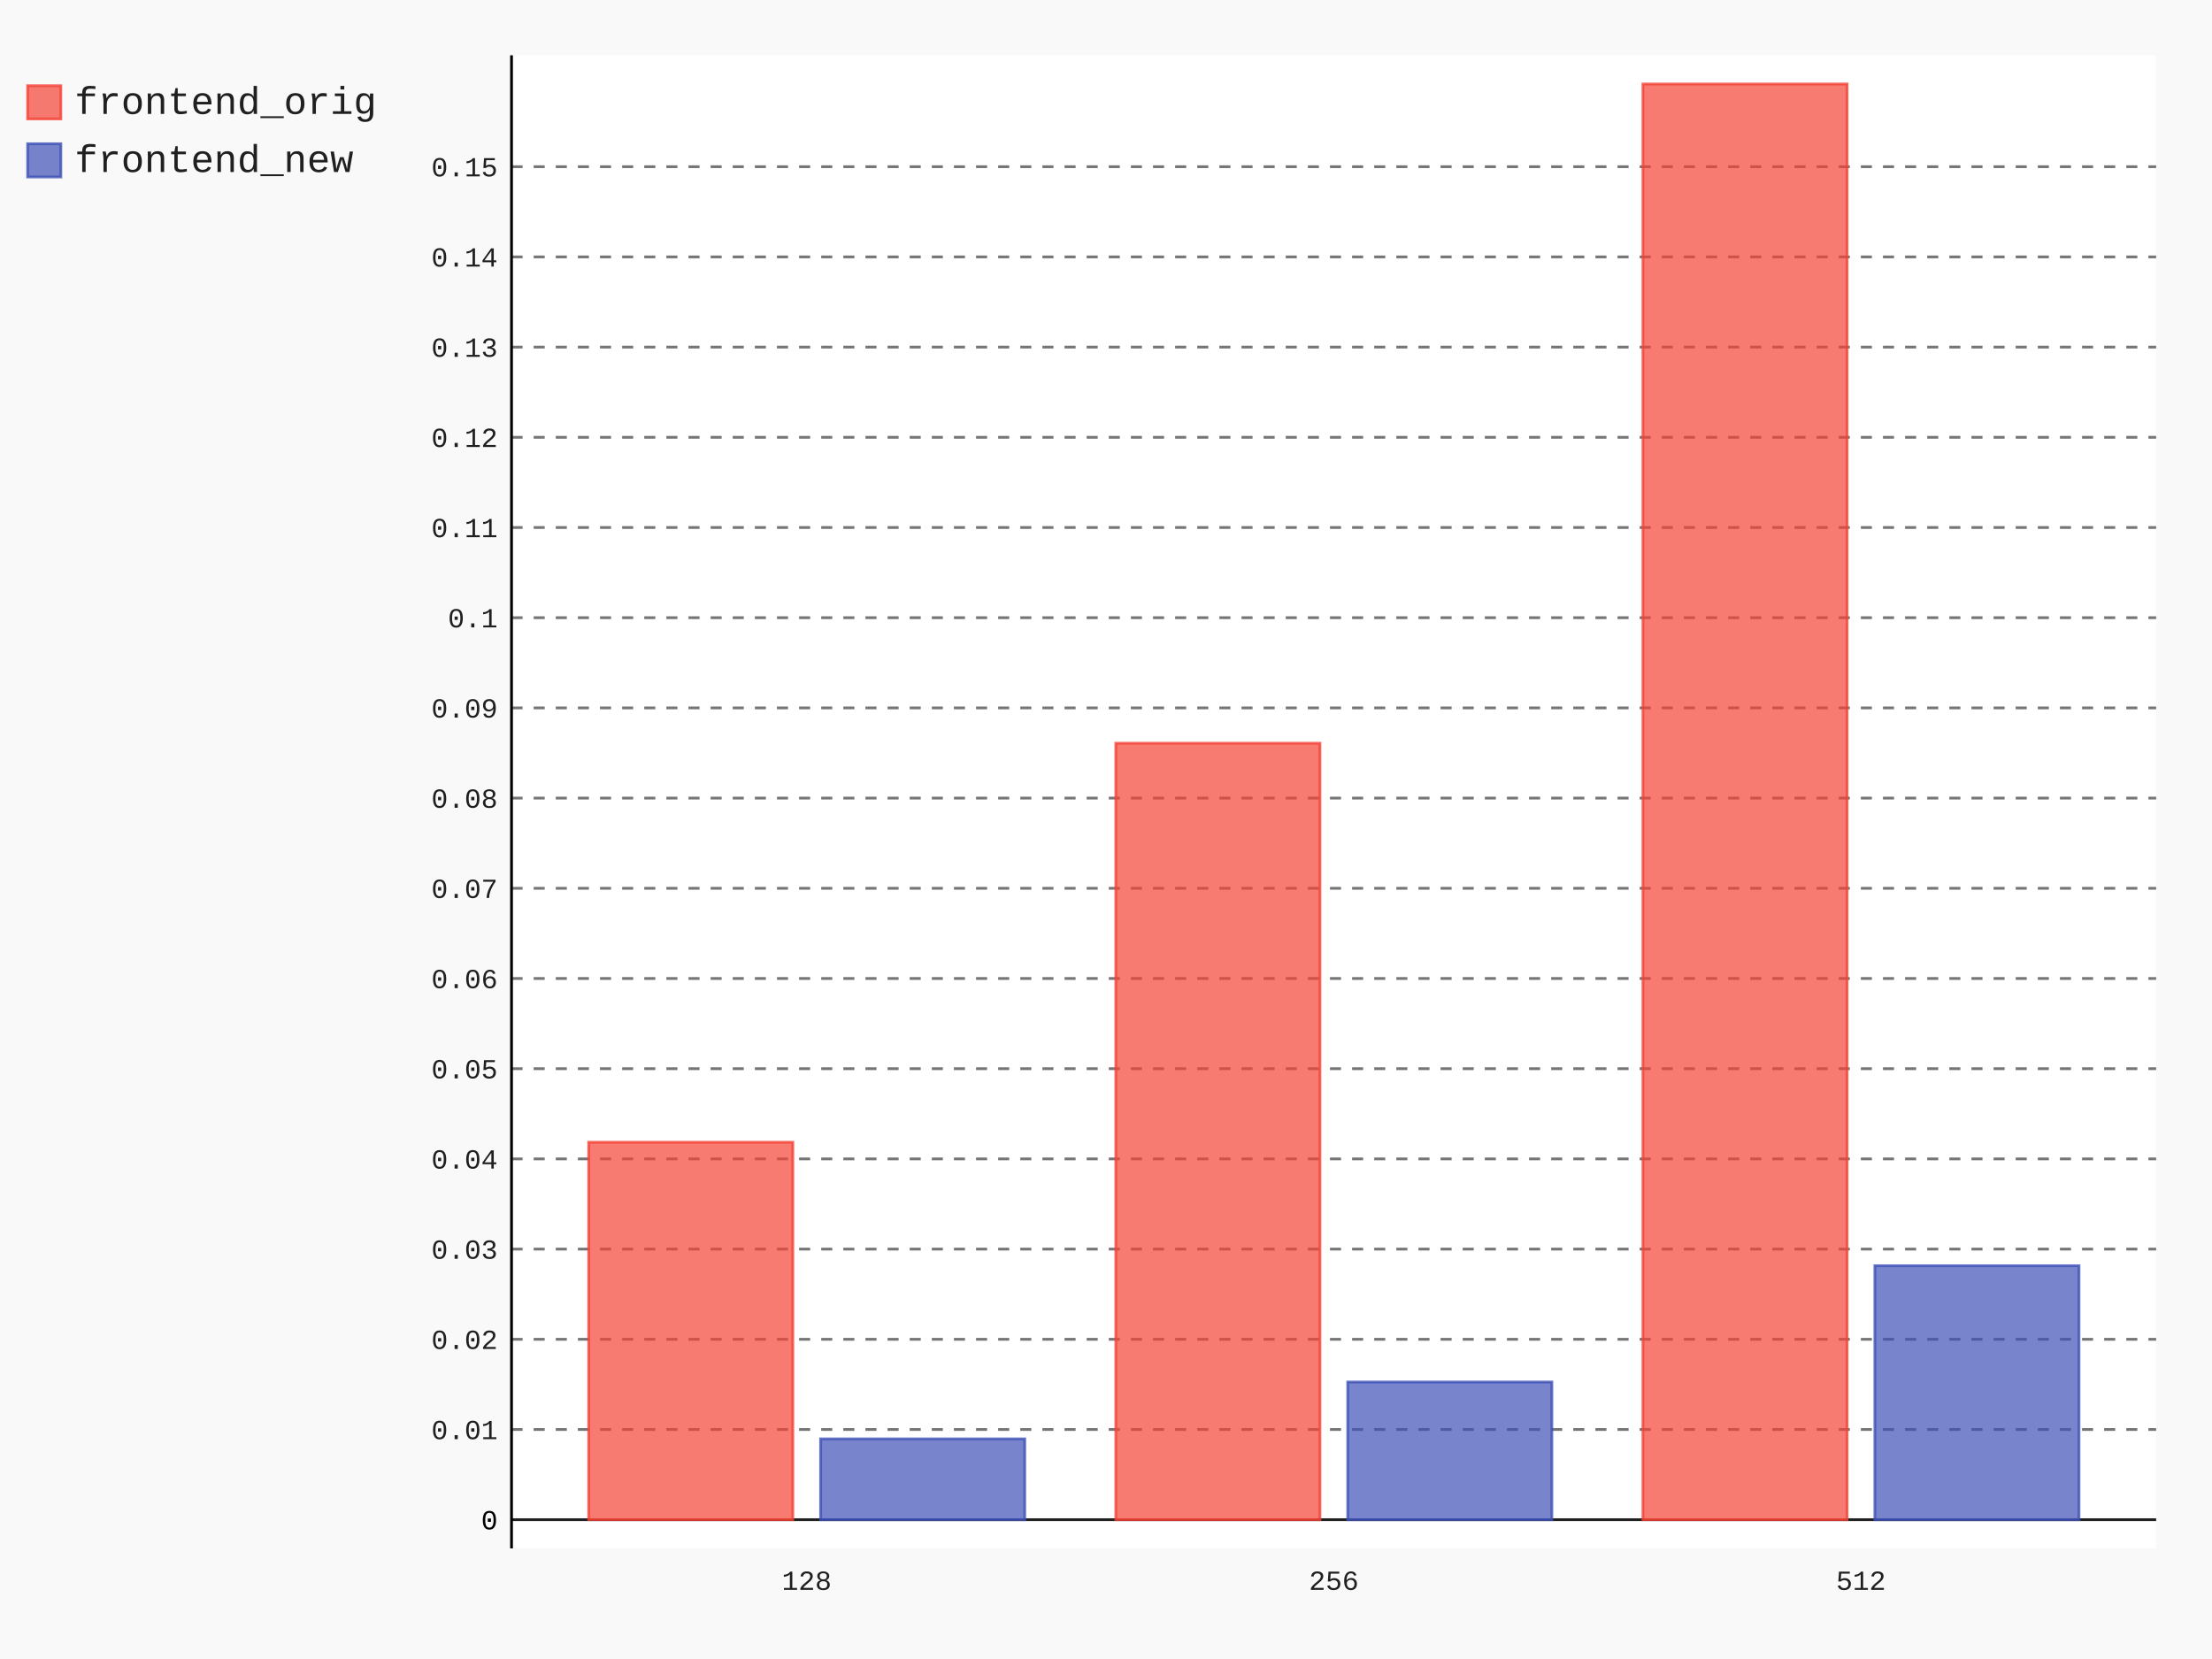
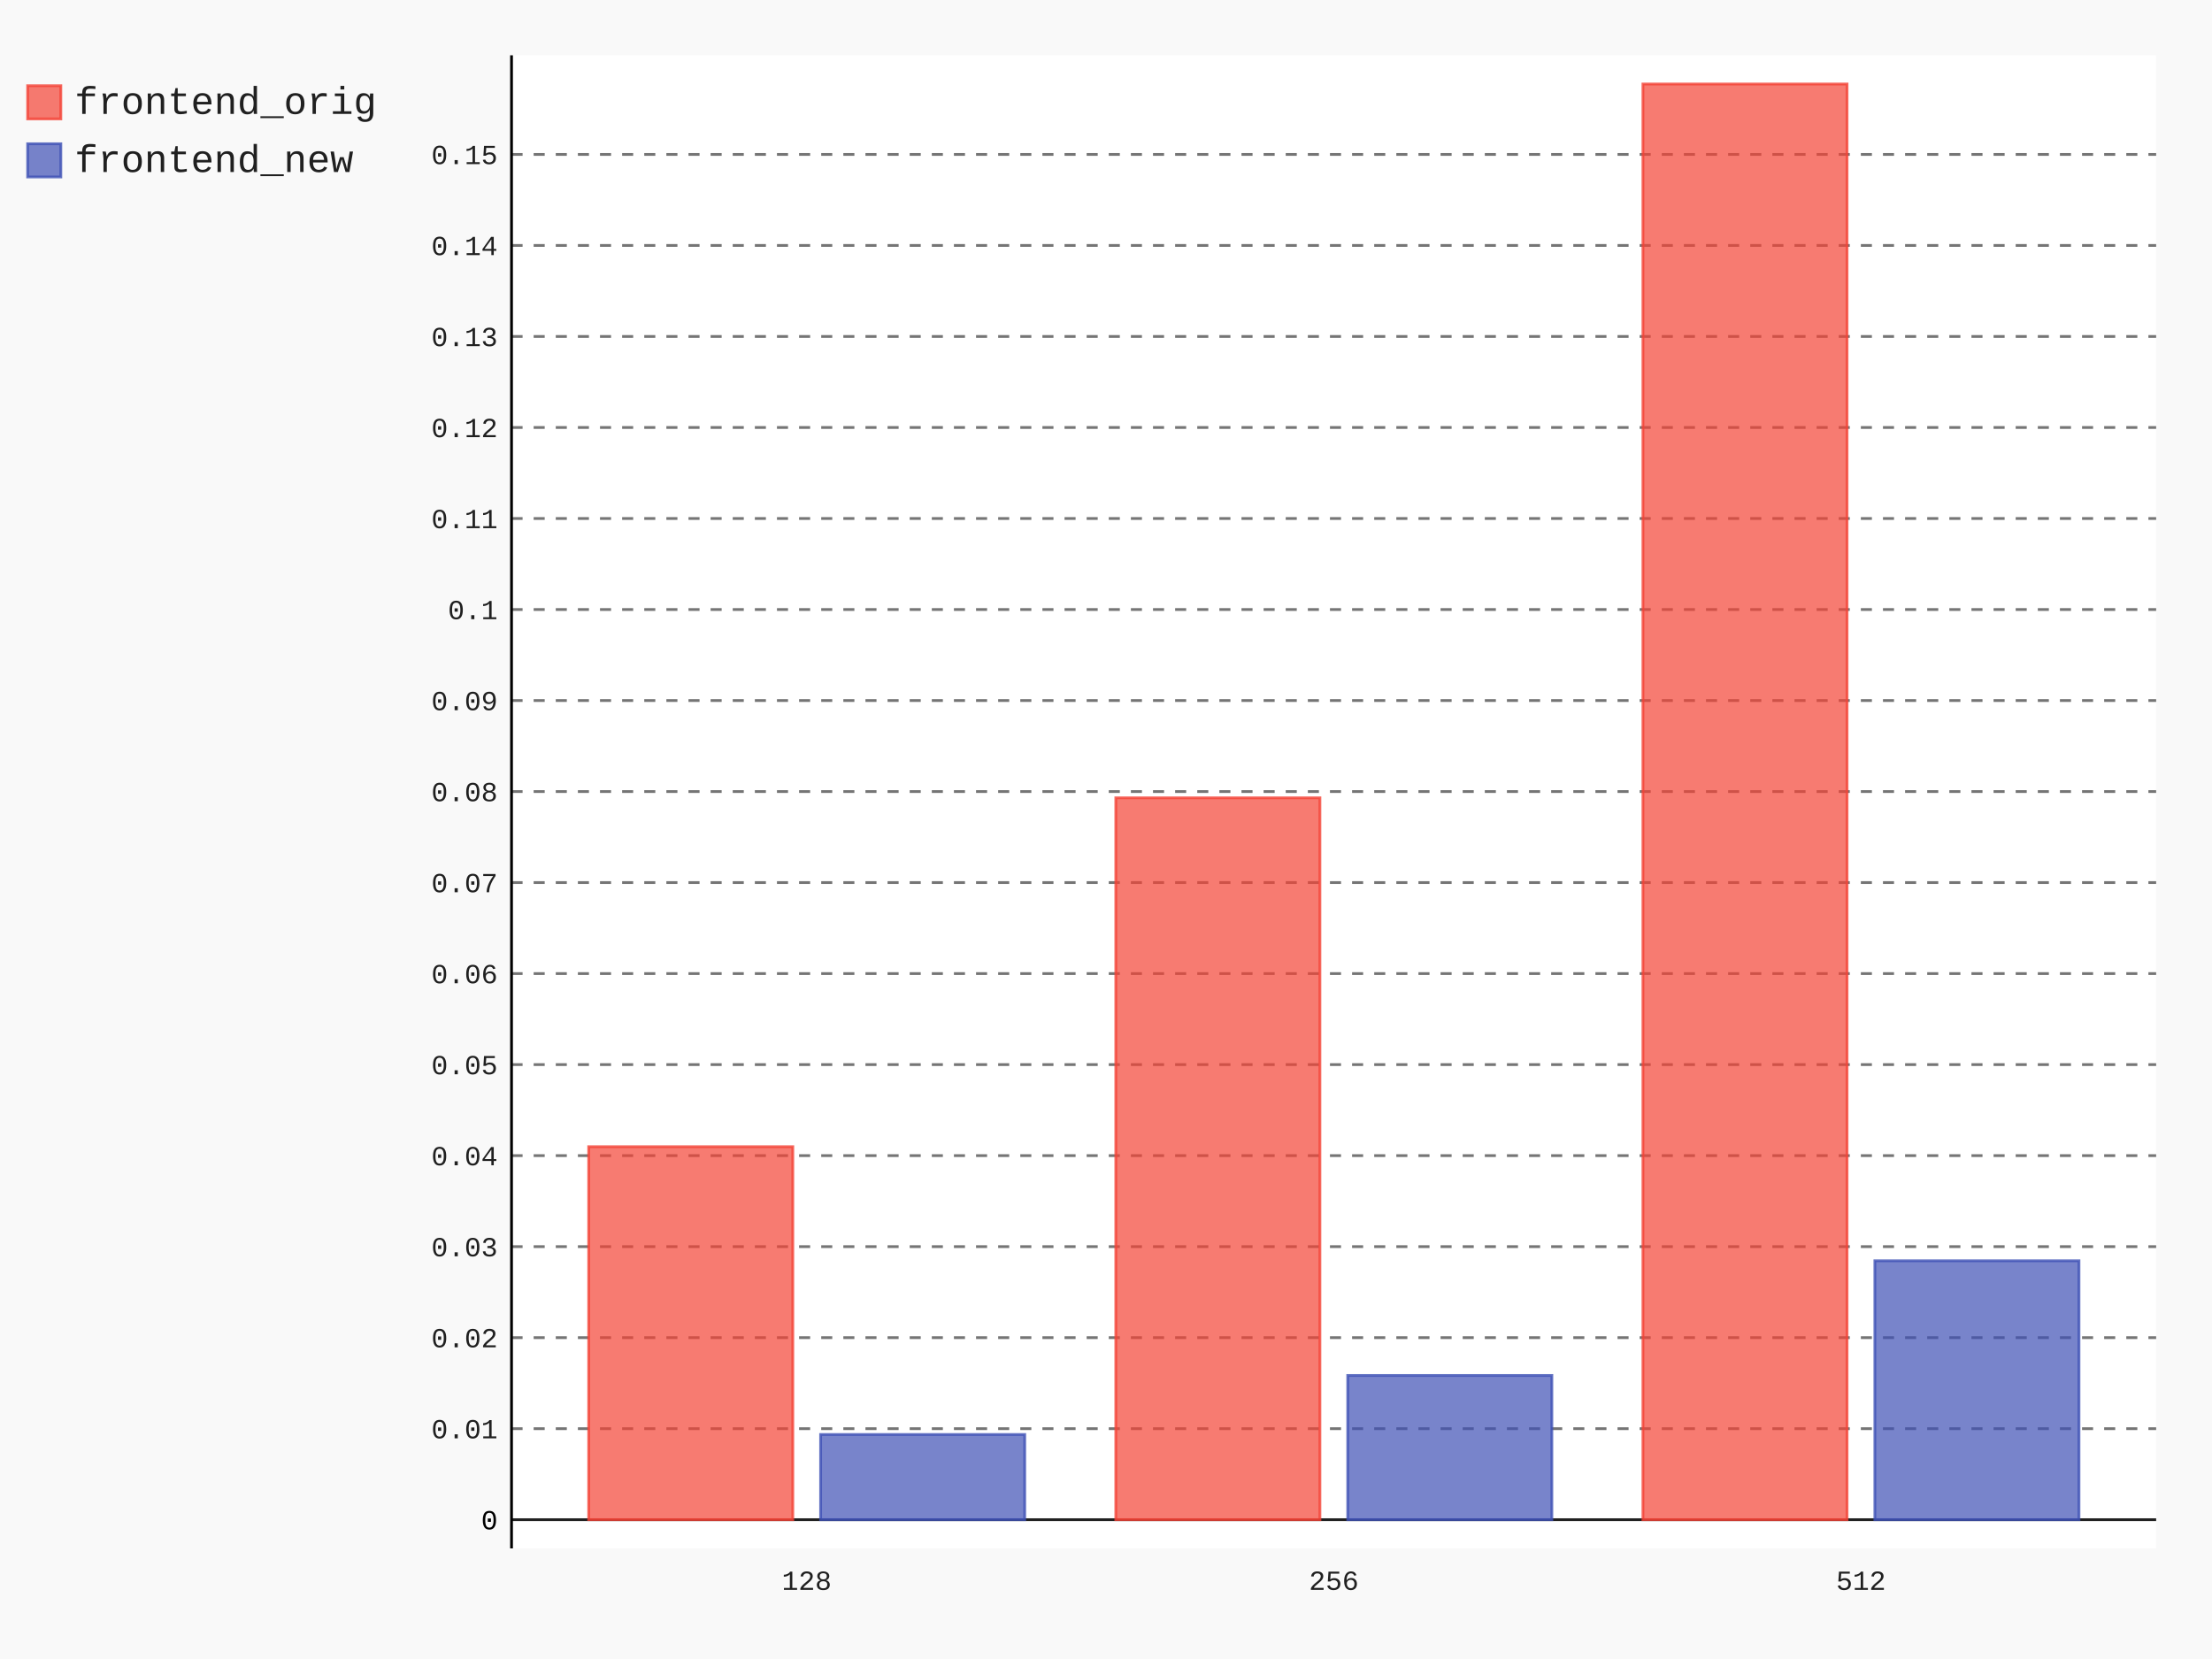
- <svg xmlns="http://www.w3.org/2000/svg" id="chart-f413899e-211f-47ee-bbcd-db693501950b" class="pygal-chart" viewBox="0 0 800 600">
+ <svg xmlns="http://www.w3.org/2000/svg" id="chart-d69427a3-2003-453f-9654-4193a5e79c88" class="pygal-chart" viewBox="0 0 800 600">
  <defs>
-     <style type="text/css">#chart-f413899e-211f-47ee-bbcd-db693501950b{-webkit-user-select:none;-webkit-font-smoothing:antialiased;font-family:Consolas,"Liberation Mono",Menlo,Courier,monospace}#chart-f413899e-211f-47ee-bbcd-db693501950b .title{font-family:Consolas,"Liberation Mono",Menlo,Courier,monospace;font-size:16px}#chart-f413899e-211f-47ee-bbcd-db693501950b .legends .legend text{font-family:Consolas,"Liberation Mono",Menlo,Courier,monospace;font-size:14px}#chart-f413899e-211f-47ee-bbcd-db693501950b .axis text{font-family:Consolas,"Liberation Mono",Menlo,Courier,monospace;font-size:10px}#chart-f413899e-211f-47ee-bbcd-db693501950b .axis text.major{font-family:Consolas,"Liberation Mono",Menlo,Courier,monospace;font-size:10px}#chart-f413899e-211f-47ee-bbcd-db693501950b .text-overlay text.value{font-family:Consolas,"Liberation Mono",Menlo,Courier,monospace;font-size:16px}#chart-f413899e-211f-47ee-bbcd-db693501950b .text-overlay text.label{font-family:Consolas,"Liberation Mono",Menlo,Courier,monospace;font-size:10px}#chart-f413899e-211f-47ee-bbcd-db693501950b .tooltip{font-family:Consolas,"Liberation Mono",Menlo,Courier,monospace;font-size:14px}#chart-f413899e-211f-47ee-bbcd-db693501950b text.no_data{font-family:Consolas,"Liberation Mono",Menlo,Courier,monospace;font-size:64px}
- #chart-f413899e-211f-47ee-bbcd-db693501950b{background-color:rgba(249,249,249,1)}#chart-f413899e-211f-47ee-bbcd-db693501950b path,#chart-f413899e-211f-47ee-bbcd-db693501950b line,#chart-f413899e-211f-47ee-bbcd-db693501950b rect,#chart-f413899e-211f-47ee-bbcd-db693501950b circle{-webkit-transition:150ms;-moz-transition:150ms;transition:150ms}#chart-f413899e-211f-47ee-bbcd-db693501950b .graph &gt; .background{fill:rgba(249,249,249,1)}#chart-f413899e-211f-47ee-bbcd-db693501950b .plot &gt; .background{fill:rgba(255,255,255,1)}#chart-f413899e-211f-47ee-bbcd-db693501950b .graph{fill:rgba(0,0,0,.87)}#chart-f413899e-211f-47ee-bbcd-db693501950b text.no_data{fill:rgba(0,0,0,1)}#chart-f413899e-211f-47ee-bbcd-db693501950b .title{fill:rgba(0,0,0,1)}#chart-f413899e-211f-47ee-bbcd-db693501950b .legends .legend text{fill:rgba(0,0,0,.87)}#chart-f413899e-211f-47ee-bbcd-db693501950b .legends .legend:hover text{fill:rgba(0,0,0,1)}#chart-f413899e-211f-47ee-bbcd-db693501950b .axis .line{stroke:rgba(0,0,0,1)}#chart-f413899e-211f-47ee-bbcd-db693501950b .axis .guide.line{stroke:rgba(0,0,0,.54)}#chart-f413899e-211f-47ee-bbcd-db693501950b .axis .major.line{stroke:rgba(0,0,0,.87)}#chart-f413899e-211f-47ee-bbcd-db693501950b .axis text.major{fill:rgba(0,0,0,1)}#chart-f413899e-211f-47ee-bbcd-db693501950b .axis.y .guides:hover .guide.line,#chart-f413899e-211f-47ee-bbcd-db693501950b .line-graph .axis.x .guides:hover .guide.line,#chart-f413899e-211f-47ee-bbcd-db693501950b .stackedline-graph .axis.x .guides:hover .guide.line,#chart-f413899e-211f-47ee-bbcd-db693501950b .xy-graph .axis.x .guides:hover .guide.line{stroke:rgba(0,0,0,1)}#chart-f413899e-211f-47ee-bbcd-db693501950b .axis .guides:hover text{fill:rgba(0,0,0,1)}#chart-f413899e-211f-47ee-bbcd-db693501950b .reactive{fill-opacity:.7;stroke-opacity:.8}#chart-f413899e-211f-47ee-bbcd-db693501950b .ci{stroke:rgba(0,0,0,.87)}#chart-f413899e-211f-47ee-bbcd-db693501950b .reactive.active,#chart-f413899e-211f-47ee-bbcd-db693501950b .active .reactive{fill-opacity:.8;stroke-opacity:.9;stroke-width:4}#chart-f413899e-211f-47ee-bbcd-db693501950b .ci .reactive.active{stroke-width:1.5}#chart-f413899e-211f-47ee-bbcd-db693501950b .series text{fill:rgba(0,0,0,1)}#chart-f413899e-211f-47ee-bbcd-db693501950b .tooltip rect{fill:rgba(255,255,255,1);stroke:rgba(0,0,0,1);-webkit-transition:opacity 150ms;-moz-transition:opacity 150ms;transition:opacity 150ms}#chart-f413899e-211f-47ee-bbcd-db693501950b .tooltip .label{fill:rgba(0,0,0,.87)}#chart-f413899e-211f-47ee-bbcd-db693501950b .tooltip .label{fill:rgba(0,0,0,.87)}#chart-f413899e-211f-47ee-bbcd-db693501950b .tooltip .legend{font-size:.8em;fill:rgba(0,0,0,.54)}#chart-f413899e-211f-47ee-bbcd-db693501950b .tooltip .x_label{font-size:.6em;fill:rgba(0,0,0,1)}#chart-f413899e-211f-47ee-bbcd-db693501950b .tooltip .xlink{font-size:.5em;text-decoration:underline}#chart-f413899e-211f-47ee-bbcd-db693501950b .tooltip .value{font-size:1.5em}#chart-f413899e-211f-47ee-bbcd-db693501950b .bound{font-size:.5em}#chart-f413899e-211f-47ee-bbcd-db693501950b .max-value{font-size:.75em;fill:rgba(0,0,0,.54)}#chart-f413899e-211f-47ee-bbcd-db693501950b .map-element{fill:rgba(255,255,255,1);stroke:rgba(0,0,0,.54) !important}#chart-f413899e-211f-47ee-bbcd-db693501950b .map-element .reactive{fill-opacity:inherit;stroke-opacity:inherit}#chart-f413899e-211f-47ee-bbcd-db693501950b .color-0,#chart-f413899e-211f-47ee-bbcd-db693501950b .color-0 a:visited{stroke:#F44336;fill:#F44336}#chart-f413899e-211f-47ee-bbcd-db693501950b .color-1,#chart-f413899e-211f-47ee-bbcd-db693501950b .color-1 a:visited{stroke:#3F51B5;fill:#3F51B5}#chart-f413899e-211f-47ee-bbcd-db693501950b .text-overlay .color-0 text{fill:black}#chart-f413899e-211f-47ee-bbcd-db693501950b .text-overlay .color-1 text{fill:black}
- #chart-f413899e-211f-47ee-bbcd-db693501950b text.no_data{text-anchor:middle}#chart-f413899e-211f-47ee-bbcd-db693501950b .guide.line{fill:none}#chart-f413899e-211f-47ee-bbcd-db693501950b .centered{text-anchor:middle}#chart-f413899e-211f-47ee-bbcd-db693501950b .title{text-anchor:middle}#chart-f413899e-211f-47ee-bbcd-db693501950b .legends .legend text{fill-opacity:1}#chart-f413899e-211f-47ee-bbcd-db693501950b .axis.x text{text-anchor:middle}#chart-f413899e-211f-47ee-bbcd-db693501950b .axis.x:not(.web) text[transform]{text-anchor:start}#chart-f413899e-211f-47ee-bbcd-db693501950b .axis.x:not(.web) text[transform].backwards{text-anchor:end}#chart-f413899e-211f-47ee-bbcd-db693501950b .axis.y text{text-anchor:end}#chart-f413899e-211f-47ee-bbcd-db693501950b .axis.y text[transform].backwards{text-anchor:start}#chart-f413899e-211f-47ee-bbcd-db693501950b .axis.y2 text{text-anchor:start}#chart-f413899e-211f-47ee-bbcd-db693501950b .axis.y2 text[transform].backwards{text-anchor:end}#chart-f413899e-211f-47ee-bbcd-db693501950b .axis .guide.line{stroke-dasharray:4,4}#chart-f413899e-211f-47ee-bbcd-db693501950b .axis .major.guide.line{stroke-dasharray:6,6}#chart-f413899e-211f-47ee-bbcd-db693501950b .horizontal .axis.y .guide.line,#chart-f413899e-211f-47ee-bbcd-db693501950b .horizontal .axis.y2 .guide.line,#chart-f413899e-211f-47ee-bbcd-db693501950b .vertical .axis.x .guide.line{opacity:0}#chart-f413899e-211f-47ee-bbcd-db693501950b .horizontal .axis.always_show .guide.line,#chart-f413899e-211f-47ee-bbcd-db693501950b .vertical .axis.always_show .guide.line{opacity:1 !important}#chart-f413899e-211f-47ee-bbcd-db693501950b .axis.y .guides:hover .guide.line,#chart-f413899e-211f-47ee-bbcd-db693501950b .axis.y2 .guides:hover .guide.line,#chart-f413899e-211f-47ee-bbcd-db693501950b .axis.x .guides:hover .guide.line{opacity:1}#chart-f413899e-211f-47ee-bbcd-db693501950b .axis .guides:hover text{opacity:1}#chart-f413899e-211f-47ee-bbcd-db693501950b .nofill{fill:none}#chart-f413899e-211f-47ee-bbcd-db693501950b .subtle-fill{fill-opacity:.2}#chart-f413899e-211f-47ee-bbcd-db693501950b .dot{stroke-width:1px;fill-opacity:1}#chart-f413899e-211f-47ee-bbcd-db693501950b .dot.active{stroke-width:5px}#chart-f413899e-211f-47ee-bbcd-db693501950b .dot.negative{fill:transparent}#chart-f413899e-211f-47ee-bbcd-db693501950b text,#chart-f413899e-211f-47ee-bbcd-db693501950b tspan{stroke:none !important}#chart-f413899e-211f-47ee-bbcd-db693501950b .series text.active{opacity:1}#chart-f413899e-211f-47ee-bbcd-db693501950b .tooltip rect{fill-opacity:.95;stroke-width:.5}#chart-f413899e-211f-47ee-bbcd-db693501950b .tooltip text{fill-opacity:1}#chart-f413899e-211f-47ee-bbcd-db693501950b .showable{visibility:hidden}#chart-f413899e-211f-47ee-bbcd-db693501950b .showable.shown{visibility:visible}#chart-f413899e-211f-47ee-bbcd-db693501950b .gauge-background{fill:rgba(229,229,229,1);stroke:none}#chart-f413899e-211f-47ee-bbcd-db693501950b .bg-lines{stroke:rgba(249,249,249,1);stroke-width:2px}</style>
+     <style type="text/css">#chart-d69427a3-2003-453f-9654-4193a5e79c88{-webkit-user-select:none;-webkit-font-smoothing:antialiased;font-family:Consolas,"Liberation Mono",Menlo,Courier,monospace}#chart-d69427a3-2003-453f-9654-4193a5e79c88 .title{font-family:Consolas,"Liberation Mono",Menlo,Courier,monospace;font-size:16px}#chart-d69427a3-2003-453f-9654-4193a5e79c88 .legends .legend text{font-family:Consolas,"Liberation Mono",Menlo,Courier,monospace;font-size:14px}#chart-d69427a3-2003-453f-9654-4193a5e79c88 .axis text{font-family:Consolas,"Liberation Mono",Menlo,Courier,monospace;font-size:10px}#chart-d69427a3-2003-453f-9654-4193a5e79c88 .axis text.major{font-family:Consolas,"Liberation Mono",Menlo,Courier,monospace;font-size:10px}#chart-d69427a3-2003-453f-9654-4193a5e79c88 .text-overlay text.value{font-family:Consolas,"Liberation Mono",Menlo,Courier,monospace;font-size:16px}#chart-d69427a3-2003-453f-9654-4193a5e79c88 .text-overlay text.label{font-family:Consolas,"Liberation Mono",Menlo,Courier,monospace;font-size:10px}#chart-d69427a3-2003-453f-9654-4193a5e79c88 .tooltip{font-family:Consolas,"Liberation Mono",Menlo,Courier,monospace;font-size:14px}#chart-d69427a3-2003-453f-9654-4193a5e79c88 text.no_data{font-family:Consolas,"Liberation Mono",Menlo,Courier,monospace;font-size:64px}
+ #chart-d69427a3-2003-453f-9654-4193a5e79c88{background-color:rgba(249,249,249,1)}#chart-d69427a3-2003-453f-9654-4193a5e79c88 path,#chart-d69427a3-2003-453f-9654-4193a5e79c88 line,#chart-d69427a3-2003-453f-9654-4193a5e79c88 rect,#chart-d69427a3-2003-453f-9654-4193a5e79c88 circle{-webkit-transition:150ms;-moz-transition:150ms;transition:150ms}#chart-d69427a3-2003-453f-9654-4193a5e79c88 .graph &gt; .background{fill:rgba(249,249,249,1)}#chart-d69427a3-2003-453f-9654-4193a5e79c88 .plot &gt; .background{fill:rgba(255,255,255,1)}#chart-d69427a3-2003-453f-9654-4193a5e79c88 .graph{fill:rgba(0,0,0,.87)}#chart-d69427a3-2003-453f-9654-4193a5e79c88 text.no_data{fill:rgba(0,0,0,1)}#chart-d69427a3-2003-453f-9654-4193a5e79c88 .title{fill:rgba(0,0,0,1)}#chart-d69427a3-2003-453f-9654-4193a5e79c88 .legends .legend text{fill:rgba(0,0,0,.87)}#chart-d69427a3-2003-453f-9654-4193a5e79c88 .legends .legend:hover text{fill:rgba(0,0,0,1)}#chart-d69427a3-2003-453f-9654-4193a5e79c88 .axis .line{stroke:rgba(0,0,0,1)}#chart-d69427a3-2003-453f-9654-4193a5e79c88 .axis .guide.line{stroke:rgba(0,0,0,.54)}#chart-d69427a3-2003-453f-9654-4193a5e79c88 .axis .major.line{stroke:rgba(0,0,0,.87)}#chart-d69427a3-2003-453f-9654-4193a5e79c88 .axis text.major{fill:rgba(0,0,0,1)}#chart-d69427a3-2003-453f-9654-4193a5e79c88 .axis.y .guides:hover .guide.line,#chart-d69427a3-2003-453f-9654-4193a5e79c88 .line-graph .axis.x .guides:hover .guide.line,#chart-d69427a3-2003-453f-9654-4193a5e79c88 .stackedline-graph .axis.x .guides:hover .guide.line,#chart-d69427a3-2003-453f-9654-4193a5e79c88 .xy-graph .axis.x .guides:hover .guide.line{stroke:rgba(0,0,0,1)}#chart-d69427a3-2003-453f-9654-4193a5e79c88 .axis .guides:hover text{fill:rgba(0,0,0,1)}#chart-d69427a3-2003-453f-9654-4193a5e79c88 .reactive{fill-opacity:.7;stroke-opacity:.8}#chart-d69427a3-2003-453f-9654-4193a5e79c88 .ci{stroke:rgba(0,0,0,.87)}#chart-d69427a3-2003-453f-9654-4193a5e79c88 .reactive.active,#chart-d69427a3-2003-453f-9654-4193a5e79c88 .active .reactive{fill-opacity:.8;stroke-opacity:.9;stroke-width:4}#chart-d69427a3-2003-453f-9654-4193a5e79c88 .ci .reactive.active{stroke-width:1.5}#chart-d69427a3-2003-453f-9654-4193a5e79c88 .series text{fill:rgba(0,0,0,1)}#chart-d69427a3-2003-453f-9654-4193a5e79c88 .tooltip rect{fill:rgba(255,255,255,1);stroke:rgba(0,0,0,1);-webkit-transition:opacity 150ms;-moz-transition:opacity 150ms;transition:opacity 150ms}#chart-d69427a3-2003-453f-9654-4193a5e79c88 .tooltip .label{fill:rgba(0,0,0,.87)}#chart-d69427a3-2003-453f-9654-4193a5e79c88 .tooltip .label{fill:rgba(0,0,0,.87)}#chart-d69427a3-2003-453f-9654-4193a5e79c88 .tooltip .legend{font-size:.8em;fill:rgba(0,0,0,.54)}#chart-d69427a3-2003-453f-9654-4193a5e79c88 .tooltip .x_label{font-size:.6em;fill:rgba(0,0,0,1)}#chart-d69427a3-2003-453f-9654-4193a5e79c88 .tooltip .xlink{font-size:.5em;text-decoration:underline}#chart-d69427a3-2003-453f-9654-4193a5e79c88 .tooltip .value{font-size:1.5em}#chart-d69427a3-2003-453f-9654-4193a5e79c88 .bound{font-size:.5em}#chart-d69427a3-2003-453f-9654-4193a5e79c88 .max-value{font-size:.75em;fill:rgba(0,0,0,.54)}#chart-d69427a3-2003-453f-9654-4193a5e79c88 .map-element{fill:rgba(255,255,255,1);stroke:rgba(0,0,0,.54) !important}#chart-d69427a3-2003-453f-9654-4193a5e79c88 .map-element .reactive{fill-opacity:inherit;stroke-opacity:inherit}#chart-d69427a3-2003-453f-9654-4193a5e79c88 .color-0,#chart-d69427a3-2003-453f-9654-4193a5e79c88 .color-0 a:visited{stroke:#F44336;fill:#F44336}#chart-d69427a3-2003-453f-9654-4193a5e79c88 .color-1,#chart-d69427a3-2003-453f-9654-4193a5e79c88 .color-1 a:visited{stroke:#3F51B5;fill:#3F51B5}#chart-d69427a3-2003-453f-9654-4193a5e79c88 .text-overlay .color-0 text{fill:black}#chart-d69427a3-2003-453f-9654-4193a5e79c88 .text-overlay .color-1 text{fill:black}
+ #chart-d69427a3-2003-453f-9654-4193a5e79c88 text.no_data{text-anchor:middle}#chart-d69427a3-2003-453f-9654-4193a5e79c88 .guide.line{fill:none}#chart-d69427a3-2003-453f-9654-4193a5e79c88 .centered{text-anchor:middle}#chart-d69427a3-2003-453f-9654-4193a5e79c88 .title{text-anchor:middle}#chart-d69427a3-2003-453f-9654-4193a5e79c88 .legends .legend text{fill-opacity:1}#chart-d69427a3-2003-453f-9654-4193a5e79c88 .axis.x text{text-anchor:middle}#chart-d69427a3-2003-453f-9654-4193a5e79c88 .axis.x:not(.web) text[transform]{text-anchor:start}#chart-d69427a3-2003-453f-9654-4193a5e79c88 .axis.x:not(.web) text[transform].backwards{text-anchor:end}#chart-d69427a3-2003-453f-9654-4193a5e79c88 .axis.y text{text-anchor:end}#chart-d69427a3-2003-453f-9654-4193a5e79c88 .axis.y text[transform].backwards{text-anchor:start}#chart-d69427a3-2003-453f-9654-4193a5e79c88 .axis.y2 text{text-anchor:start}#chart-d69427a3-2003-453f-9654-4193a5e79c88 .axis.y2 text[transform].backwards{text-anchor:end}#chart-d69427a3-2003-453f-9654-4193a5e79c88 .axis .guide.line{stroke-dasharray:4,4}#chart-d69427a3-2003-453f-9654-4193a5e79c88 .axis .major.guide.line{stroke-dasharray:6,6}#chart-d69427a3-2003-453f-9654-4193a5e79c88 .horizontal .axis.y .guide.line,#chart-d69427a3-2003-453f-9654-4193a5e79c88 .horizontal .axis.y2 .guide.line,#chart-d69427a3-2003-453f-9654-4193a5e79c88 .vertical .axis.x .guide.line{opacity:0}#chart-d69427a3-2003-453f-9654-4193a5e79c88 .horizontal .axis.always_show .guide.line,#chart-d69427a3-2003-453f-9654-4193a5e79c88 .vertical .axis.always_show .guide.line{opacity:1 !important}#chart-d69427a3-2003-453f-9654-4193a5e79c88 .axis.y .guides:hover .guide.line,#chart-d69427a3-2003-453f-9654-4193a5e79c88 .axis.y2 .guides:hover .guide.line,#chart-d69427a3-2003-453f-9654-4193a5e79c88 .axis.x .guides:hover .guide.line{opacity:1}#chart-d69427a3-2003-453f-9654-4193a5e79c88 .axis .guides:hover text{opacity:1}#chart-d69427a3-2003-453f-9654-4193a5e79c88 .nofill{fill:none}#chart-d69427a3-2003-453f-9654-4193a5e79c88 .subtle-fill{fill-opacity:.2}#chart-d69427a3-2003-453f-9654-4193a5e79c88 .dot{stroke-width:1px;fill-opacity:1}#chart-d69427a3-2003-453f-9654-4193a5e79c88 .dot.active{stroke-width:5px}#chart-d69427a3-2003-453f-9654-4193a5e79c88 .dot.negative{fill:transparent}#chart-d69427a3-2003-453f-9654-4193a5e79c88 text,#chart-d69427a3-2003-453f-9654-4193a5e79c88 tspan{stroke:none !important}#chart-d69427a3-2003-453f-9654-4193a5e79c88 .series text.active{opacity:1}#chart-d69427a3-2003-453f-9654-4193a5e79c88 .tooltip rect{fill-opacity:.95;stroke-width:.5}#chart-d69427a3-2003-453f-9654-4193a5e79c88 .tooltip text{fill-opacity:1}#chart-d69427a3-2003-453f-9654-4193a5e79c88 .showable{visibility:hidden}#chart-d69427a3-2003-453f-9654-4193a5e79c88 .showable.shown{visibility:visible}#chart-d69427a3-2003-453f-9654-4193a5e79c88 .gauge-background{fill:rgba(229,229,229,1);stroke:none}#chart-d69427a3-2003-453f-9654-4193a5e79c88 .bg-lines{stroke:rgba(249,249,249,1);stroke-width:2px}</style>
  </defs>
  <g class="graph bar-graph vertical">
    <rect x="0" y="0" width="800" height="600" class="background" />
    <g transform="translate(185, 20)" class="plot">
      <rect x="0" y="0" width="594.8" height="540" class="background" />
      <g class="axis y always_show">
        <g class="guides">
          <path d="M0 529.615 h594.8" class="axis major line" />
          <text x="-5" y="533.115" class="major">0</text>
        </g>
        <g class="guides">
-           <path d="M0 496.994 h594.8" class="guide line" />
-           <text x="-5" y="500.494" class="">0.01</text>
+           <path d="M0 496.698 h594.8" class="guide line" />
+           <text x="-5" y="500.198" class="">0.01</text>
        </g>
        <g class="guides">
-           <path d="M0 464.372 h594.8" class="guide line" />
-           <text x="-5" y="467.872" class="">0.02</text>
+           <path d="M0 463.78 h594.8" class="guide line" />
+           <text x="-5" y="467.28" class="">0.02</text>
        </g>
        <g class="guides">
-           <path d="M0 431.751 h594.8" class="guide line" />
-           <text x="-5" y="435.251" class="">0.03</text>
+           <path d="M0 430.863 h594.8" class="guide line" />
+           <text x="-5" y="434.363" class="">0.03</text>
        </g>
        <g class="guides">
-           <path d="M0 399.129 h594.8" class="guide line" />
-           <text x="-5" y="402.629" class="">0.04</text>
+           <path d="M0 397.945 h594.8" class="guide line" />
+           <text x="-5" y="401.445" class="">0.04</text>
        </g>
        <g class="guides">
-           <path d="M0 366.508 h594.8" class="guide line" />
-           <text x="-5" y="370.008" class="">0.05</text>
+           <path d="M0 365.028 h594.8" class="guide line" />
+           <text x="-5" y="368.528" class="">0.05</text>
        </g>
        <g class="guides">
-           <path d="M0 333.886 h594.8" class="guide line" />
-           <text x="-5" y="337.386" class="">0.06</text>
+           <path d="M0 332.11 h594.8" class="guide line" />
+           <text x="-5" y="335.61" class="">0.06</text>
        </g>
        <g class="guides">
-           <path d="M0 301.264 h594.8" class="guide line" />
-           <text x="-5" y="304.764" class="">0.07</text>
+           <path d="M0 299.193 h594.8" class="guide line" />
+           <text x="-5" y="302.693" class="">0.07</text>
        </g>
        <g class="guides">
-           <path d="M0 268.643 h594.8" class="guide line" />
-           <text x="-5" y="272.143" class="">0.08</text>
+           <path d="M0 266.275 h594.8" class="guide line" />
+           <text x="-5" y="269.775" class="">0.08</text>
        </g>
        <g class="guides">
-           <path d="M0 236.021 h594.8" class="guide line" />
-           <text x="-5" y="239.521" class="">0.09</text>
+           <path d="M0 233.358 h594.8" class="guide line" />
+           <text x="-5" y="236.858" class="">0.09</text>
        </g>
        <g class="guides">
-           <path d="M0 203.4 h594.8" class="guide line" />
-           <text x="-5" y="206.9" class="">0.1</text>
+           <path d="M0 200.44 h594.8" class="guide line" />
+           <text x="-5" y="203.94" class="">0.1</text>
        </g>
        <g class="guides">
-           <path d="M0 170.778 h594.8" class="guide line" />
-           <text x="-5" y="174.278" class="">0.11</text>
+           <path d="M0 167.523 h594.8" class="guide line" />
+           <text x="-5" y="171.023" class="">0.11</text>
        </g>
        <g class="guides">
-           <path d="M0 138.157 h594.8" class="guide line" />
-           <text x="-5" y="141.657" class="">0.12</text>
+           <path d="M0 134.605 h594.8" class="guide line" />
+           <text x="-5" y="138.105" class="">0.12</text>
        </g>
        <g class="guides">
-           <path d="M0 105.535 h594.8" class="guide line" />
-           <text x="-5" y="109.035" class="">0.13</text>
+           <path d="M0 101.687 h594.8" class="guide line" />
+           <text x="-5" y="105.187" class="">0.13</text>
        </g>
        <g class="guides">
-           <path d="M0 72.913 h594.8" class="guide line" />
-           <text x="-5" y="76.413" class="">0.14</text>
+           <path d="M0 68.77 h594.8" class="guide line" />
+           <text x="-5" y="72.27" class="">0.14</text>
        </g>
        <g class="guides">
-           <path d="M0 40.292 h594.8" class="guide line" />
-           <text x="-5" y="43.792" class="">0.15</text>
+           <path d="M0 35.852 h594.8" class="guide line" />
+           <text x="-5" y="39.352" class="">0.15</text>
        </g>
      </g>
      <g class="axis x">
        <path d="M0 0 v540" class="line" />
        <g class="guides">
          <path d="M106.759 0 v540" class="guide line" />
          <text x="106.759" y="555.0" class="">128</text>
        </g>
        <g class="guides">
          <path d="M297.4 0 v540" class="guide line" />
          <text x="297.4" y="555.0" class="">256</text>
        </g>
        <g class="guides">
          <path d="M488.041 0 v540" class="guide line" />
          <text x="488.041" y="555.0" class="">512</text>
        </g>
      </g>
      <g class="series serie-0 color-0">
        <g class="bars">
          <g class="bar">
-             <rect x="27.91" y="393.117" rx="0" ry="0" width="73.816" height="136.498" class="rect reactive tooltip-trigger" />
+             <rect x="27.91" y="394.714" rx="0" ry="0" width="73.816" height="134.901" class="rect reactive tooltip-trigger" />
          </g>
          <g class="bar">
-             <rect x="218.551" y="248.804" rx="0" ry="0" width="73.816" height="280.811" class="rect reactive tooltip-trigger" />
+             <rect x="218.551" y="268.548" rx="0" ry="0" width="73.816" height="261.067" class="rect reactive tooltip-trigger" />
          </g>
          <g class="bar">
            <rect x="409.192" y="10.385" rx="0" ry="0" width="73.816" height="519.231" class="rect reactive tooltip-trigger" />
          </g>
        </g>
      </g>
      <g class="series serie-1 color-1">
        <g class="bars">
          <g class="bar">
-             <rect x="111.792" y="500.393" rx="0" ry="0" width="73.816" height="29.223" class="rect reactive tooltip-trigger" />
+             <rect x="111.792" y="498.805" rx="0" ry="0" width="73.816" height="30.81" class="rect reactive tooltip-trigger" />
          </g>
          <g class="bar">
-             <rect x="302.433" y="479.826" rx="0" ry="0" width="73.816" height="49.79" class="rect reactive tooltip-trigger" />
+             <rect x="302.433" y="477.453" rx="0" ry="0" width="73.816" height="52.162" class="rect reactive tooltip-trigger" />
          </g>
          <g class="bar">
-             <rect x="493.074" y="437.768" rx="0" ry="0" width="73.816" height="91.847" class="rect reactive tooltip-trigger" />
+             <rect x="493.074" y="435.975" rx="0" ry="0" width="73.816" height="93.64" class="rect reactive tooltip-trigger" />
          </g>
        </g>
      </g>
    </g>
    <g class="titles" />
    <g transform="translate(185, 20)" class="plot overlay">
      <g class="series serie-0 color-0" />
      <g class="series serie-1 color-1" />
    </g>
    <g transform="translate(185, 20)" class="plot text-overlay">
      <g class="series serie-0 color-0" />
      <g class="series serie-1 color-1" />
    </g>
    <g transform="translate(185, 20)" class="plot tooltip-overlay">
      <g transform="translate(0 0)" style="opacity: 0" class="tooltip">
        <rect rx="0" ry="0" width="0" height="0" class="tooltip-box" />
        <g class="text" />
      </g>
    </g>
    <g transform="translate(10, 30)" class="legends">
      <g id="activate-serie-0" class="legend reactive activate-serie">
        <rect x="0.0" y="1.0" width="12" height="12" class="color-0 reactive" />
        <text x="17.0" y="11.2">frontend_orig</text>
      </g>
      <g id="activate-serie-1" class="legend reactive activate-serie">
        <rect x="0.0" y="22.0" width="12" height="12" class="color-1 reactive" />
        <text x="17.0" y="32.2">frontend_new</text>
      </g>
    </g>
    <g transform="translate(790, 30)" class="legends" />
  </g>
</svg>
